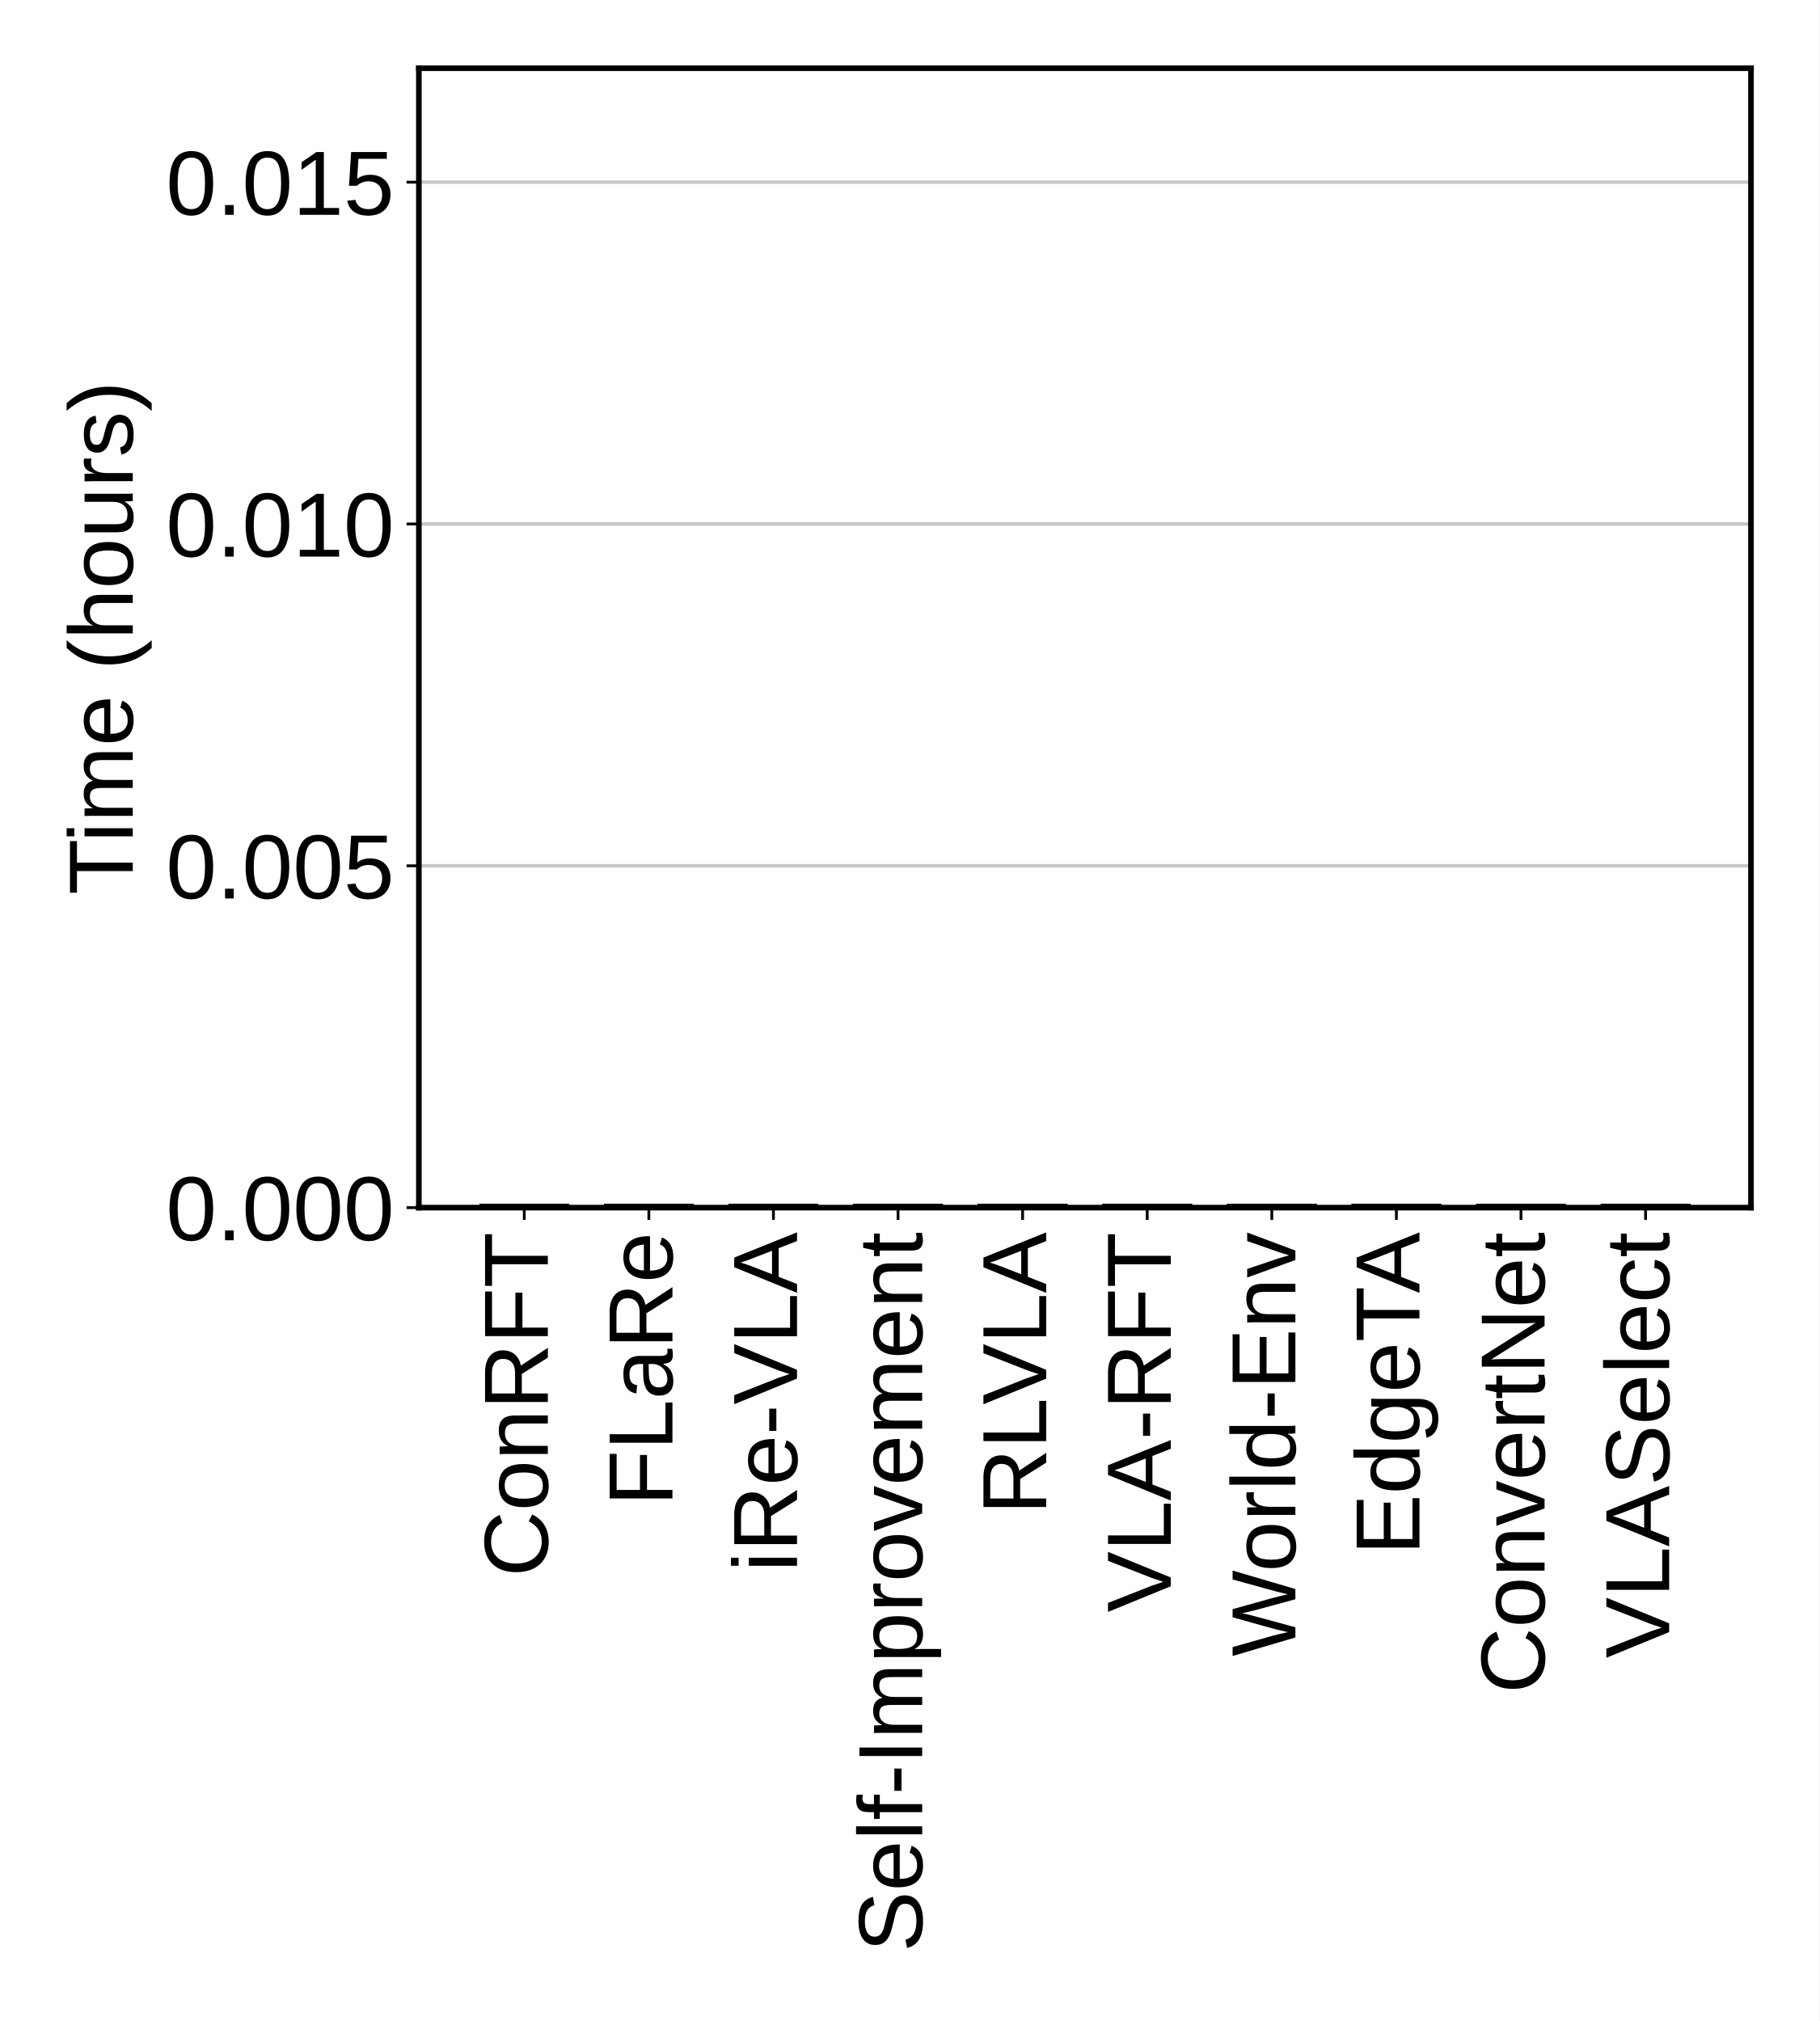
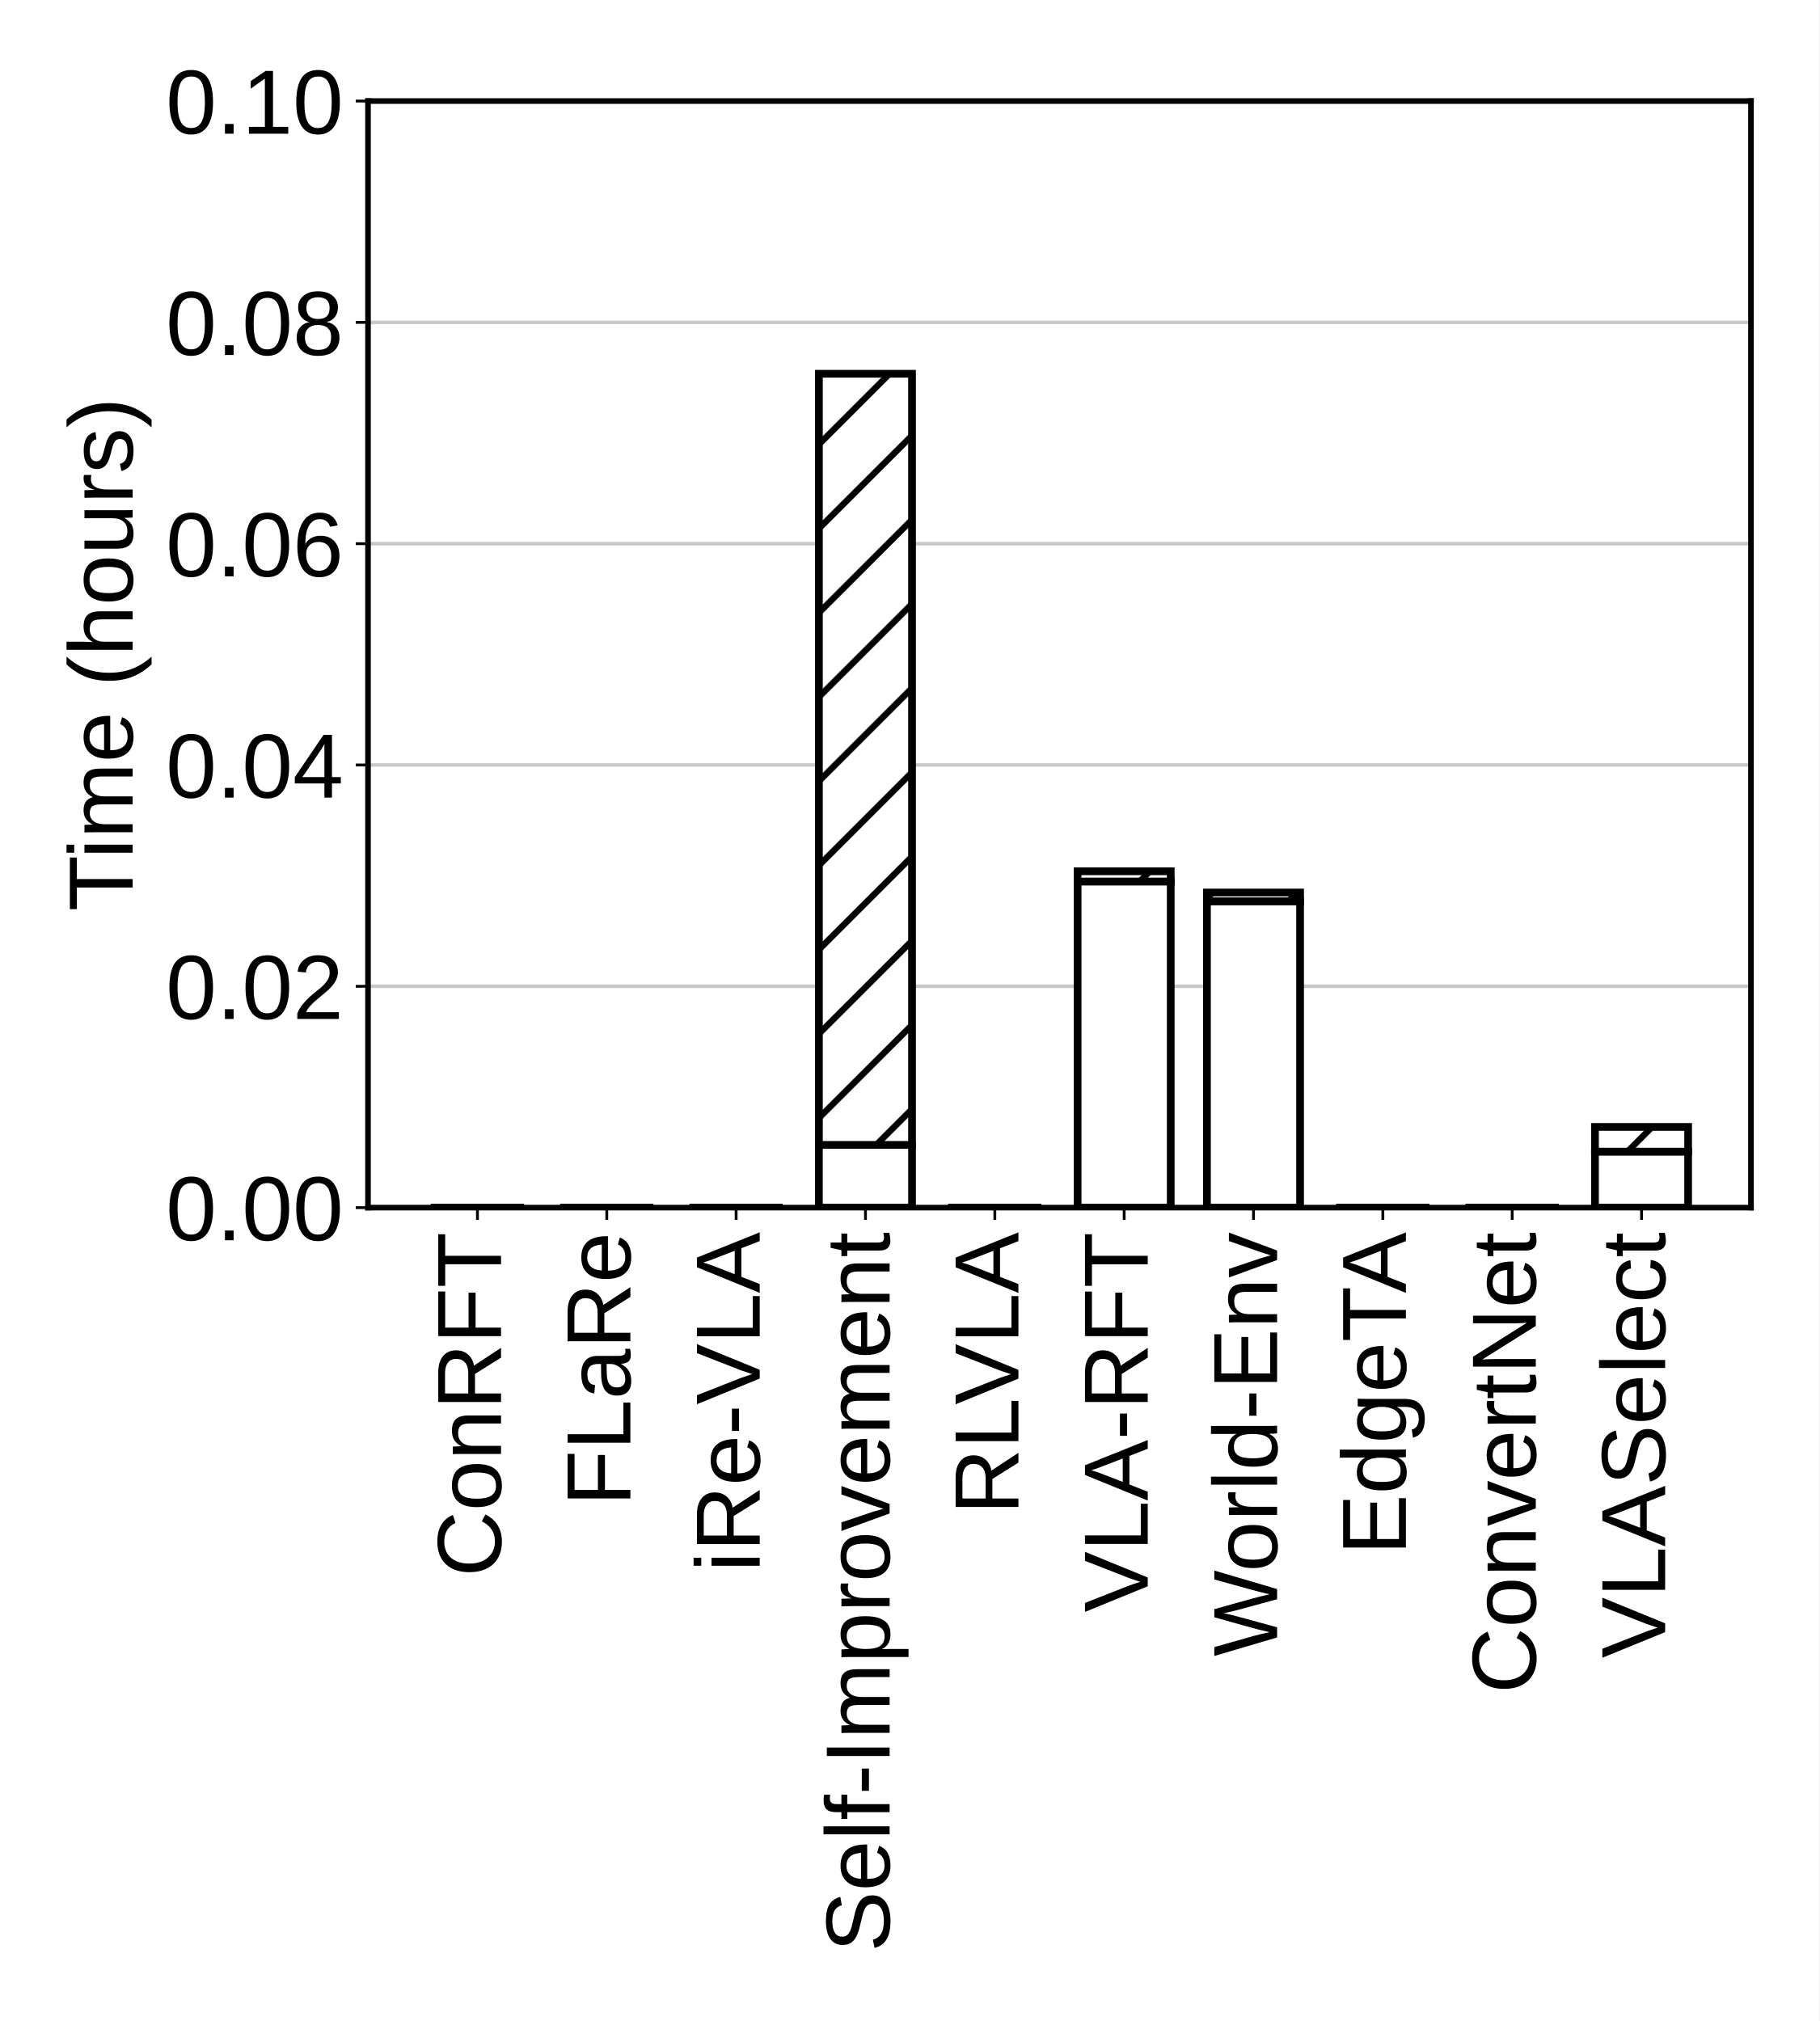
<svg xmlns="http://www.w3.org/2000/svg" xmlns:xlink="http://www.w3.org/1999/xlink" width="518.4pt" height="576pt" viewBox="0 0 518.4 576" version="1.1">
  <defs>
    <style type="text/css">*{stroke-linejoin: round; stroke-linecap: butt}</style>
  </defs>
  <g id="figure_1">
    <g id="patch_1">
      <path d="M 0 576  L 518.4 576  L 518.4 0  L 0 0  z " style="fill: #ffffff" />
    </g>
    <g id="axes_1">
      <g id="patch_2">
-         <path d="M 119.36 344.18  L 498.96 344.18  L 498.96 19.44  L 119.36 19.44  z " style="fill: #ffffff" />
+         <path d="M 104.87 344.18  L 498.96 344.18  L 498.96 28.8  L 104.87 28.8  z " style="fill: #ffffff" />
      </g>
      <g id="matplotlib.axis_1">
        <g id="xtick_1">
          <g id="line2d_1">
            <defs>
-               <path id="m01ffa4999d" d="M 0 0  L 0 3.5  " style="stroke: #000000; stroke-width: 0.8" />
+               <path id="mb8b0e12eef" d="M 0 0  L 0 3.5  " style="stroke: #000000; stroke-width: 0.8" />
            </defs>
            <g>
-               <use xlink:href="#m01ffa4999d" x="149.396" y="344.18" style="stroke: #000000; stroke-width: 0.8" />
+               <use xlink:href="#mb8b0e12eef" x="136.052" y="344.18" style="stroke: #000000; stroke-width: 0.8" />
            </g>
          </g>
          <g id="text_1">
-             <text style="font-size: 26px; font-family: 'Arial', 'DejaVu Sans', 'Liberation Sans', sans-serif" transform="translate(156.1171 449.4112) rotate(-90)">ConRFT</text>
+             <text style="font-size: 26px; font-family: 'Arial', 'DejaVu Sans', 'Liberation Sans', sans-serif" transform="translate(142.7736 449.4112) rotate(-90)">ConRFT</text>
          </g>
        </g>
        <g id="xtick_2">
          <g id="line2d_2">
            <g>
-               <use xlink:href="#m01ffa4999d" x="184.899" y="344.18" style="stroke: #000000; stroke-width: 0.8" />
+               <use xlink:href="#mb8b0e12eef" x="172.911" y="344.18" style="stroke: #000000; stroke-width: 0.8" />
            </g>
          </g>
          <g id="text_2">
-             <text style="font-size: 26px; font-family: 'Arial', 'DejaVu Sans', 'Liberation Sans', sans-serif" transform="translate(191.6203 429.2125) rotate(-90)">FLaRe</text>
+             <text style="font-size: 26px; font-family: 'Arial', 'DejaVu Sans', 'Liberation Sans', sans-serif" transform="translate(179.632 429.2125) rotate(-90)">FLaRe</text>
          </g>
        </g>
        <g id="xtick_3">
          <g id="line2d_3">
            <g>
-               <use xlink:href="#m01ffa4999d" x="220.402" y="344.18" style="stroke: #000000; stroke-width: 0.8" />
+               <use xlink:href="#mb8b0e12eef" x="209.769" y="344.18" style="stroke: #000000; stroke-width: 0.8" />
            </g>
          </g>
          <g id="text_3">
-             <text style="font-size: 26px; font-family: 'Arial', 'DejaVu Sans', 'Liberation Sans', sans-serif" transform="translate(227.1235 447.9934) rotate(-90)">iRe-VLA</text>
+             <text style="font-size: 26px; font-family: 'Arial', 'DejaVu Sans', 'Liberation Sans', sans-serif" transform="translate(216.4904 447.9934) rotate(-90)">iRe-VLA</text>
          </g>
        </g>
        <g id="xtick_4">
          <g id="line2d_4">
            <g>
-               <use xlink:href="#m01ffa4999d" x="255.905" y="344.18" style="stroke: #000000; stroke-width: 0.8" />
+               <use xlink:href="#mb8b0e12eef" x="246.627" y="344.18" style="stroke: #000000; stroke-width: 0.8" />
            </g>
          </g>
          <g id="text_4">
-             <text style="font-size: 26px; font-family: 'Arial', 'DejaVu Sans', 'Liberation Sans', sans-serif" transform="translate(262.7851 556.3484) rotate(-90)">Self-Improvement</text>
+             <text style="font-size: 26px; font-family: 'Arial', 'DejaVu Sans', 'Liberation Sans', sans-serif" transform="translate(253.5072 556.3484) rotate(-90)">Self-Improvement</text>
          </g>
        </g>
        <g id="xtick_5">
          <g id="line2d_5">
            <g>
-               <use xlink:href="#m01ffa4999d" x="291.408" y="344.18" style="stroke: #000000; stroke-width: 0.8" />
+               <use xlink:href="#mb8b0e12eef" x="283.486" y="344.18" style="stroke: #000000; stroke-width: 0.8" />
            </g>
          </g>
          <g id="text_5">
-             <text style="font-size: 26px; font-family: 'Arial', 'DejaVu Sans', 'Liberation Sans', sans-serif" transform="translate(298.1298 431.6419) rotate(-90)">RLVLA</text>
+             <text style="font-size: 26px; font-family: 'Arial', 'DejaVu Sans', 'Liberation Sans', sans-serif" transform="translate(290.2072 431.6419) rotate(-90)">RLVLA</text>
          </g>
        </g>
        <g id="xtick_6">
          <g id="line2d_6">
            <g>
-               <use xlink:href="#m01ffa4999d" x="326.912" y="344.18" style="stroke: #000000; stroke-width: 0.8" />
+               <use xlink:href="#mb8b0e12eef" x="320.344" y="344.18" style="stroke: #000000; stroke-width: 0.8" />
            </g>
          </g>
          <g id="text_6">
-             <text style="font-size: 26px; font-family: 'Arial', 'DejaVu Sans', 'Liberation Sans', sans-serif" transform="translate(333.633 459.5188) rotate(-90)">VLA-RFT</text>
+             <text style="font-size: 26px; font-family: 'Arial', 'DejaVu Sans', 'Liberation Sans', sans-serif" transform="translate(327.0656 459.5188) rotate(-90)">VLA-RFT</text>
          </g>
        </g>
        <g id="xtick_7">
          <g id="line2d_7">
            <g>
-               <use xlink:href="#m01ffa4999d" x="362.415" y="344.18" style="stroke: #000000; stroke-width: 0.8" />
+               <use xlink:href="#mb8b0e12eef" x="357.203" y="344.18" style="stroke: #000000; stroke-width: 0.8" />
            </g>
          </g>
          <g id="text_7">
-             <text style="font-size: 26px; font-family: 'Arial', 'DejaVu Sans', 'Liberation Sans', sans-serif" transform="translate(369.1362 472.0759) rotate(-90)">World-Env</text>
+             <text style="font-size: 26px; font-family: 'Arial', 'DejaVu Sans', 'Liberation Sans', sans-serif" transform="translate(363.924 472.0759) rotate(-90)">World-Env</text>
          </g>
        </g>
        <g id="xtick_8">
          <g id="line2d_8">
            <g>
-               <use xlink:href="#m01ffa4999d" x="397.918" y="344.18" style="stroke: #000000; stroke-width: 0.8" />
+               <use xlink:href="#mb8b0e12eef" x="394.061" y="344.18" style="stroke: #000000; stroke-width: 0.8" />
            </g>
          </g>
          <g id="text_8">
-             <text style="font-size: 26px; font-family: 'Arial', 'DejaVu Sans', 'Liberation Sans', sans-serif" transform="translate(404.487 443.2038) rotate(-90)">EdgeTA</text>
+             <text style="font-size: 26px; font-family: 'Arial', 'DejaVu Sans', 'Liberation Sans', sans-serif" transform="translate(400.6301 443.2038) rotate(-90)">EdgeTA</text>
          </g>
        </g>
        <g id="xtick_9">
          <g id="line2d_9">
            <g>
-               <use xlink:href="#m01ffa4999d" x="433.421" y="344.18" style="stroke: #000000; stroke-width: 0.8" />
+               <use xlink:href="#mb8b0e12eef" x="430.919" y="344.18" style="stroke: #000000; stroke-width: 0.8" />
            </g>
          </g>
          <g id="text_9">
-             <text style="font-size: 26px; font-family: 'Arial', 'DejaVu Sans', 'Liberation Sans', sans-serif" transform="translate(440.1425 482.6709) rotate(-90)">ConvertNet</text>
+             <text style="font-size: 26px; font-family: 'Arial', 'DejaVu Sans', 'Liberation Sans', sans-serif" transform="translate(437.6408 482.6709) rotate(-90)">ConvertNet</text>
          </g>
        </g>
        <g id="xtick_10">
          <g id="line2d_10">
            <g>
-               <use xlink:href="#m01ffa4999d" x="468.924" y="344.18" style="stroke: #000000; stroke-width: 0.8" />
+               <use xlink:href="#mb8b0e12eef" x="467.778" y="344.18" style="stroke: #000000; stroke-width: 0.8" />
            </g>
          </g>
          <g id="text_10">
-             <text style="font-size: 26px; font-family: 'Arial', 'DejaVu Sans', 'Liberation Sans', sans-serif" transform="translate(475.6457 472.5838) rotate(-90)">VLASelect</text>
+             <text style="font-size: 26px; font-family: 'Arial', 'DejaVu Sans', 'Liberation Sans', sans-serif" transform="translate(474.4992 472.5838) rotate(-90)">VLASelect</text>
          </g>
        </g>
      </g>
      <g id="matplotlib.axis_2">
        <g id="ytick_1">
          <g id="line2d_11">
-             <path d="M 119.36 344.18  L 498.96 344.18  " clip-path="url(#pa12ee6a659)" style="fill: none; stroke: #9a9a9a; stroke-opacity: 0.55; stroke-linecap: square" />
+             <path d="M 104.87 344.18  L 498.96 344.18  " clip-path="url(#p62cfc59413)" style="fill: none; stroke: #9a9a9a; stroke-opacity: 0.55; stroke-linecap: square" />
          </g>
          <g id="line2d_12">
            <defs>
-               <path id="m3a06b41e02" d="M 0 0  L -3.5 0  " style="stroke: #000000; stroke-width: 0.8" />
+               <path id="m64ab0a886e" d="M 0 0  L -3.5 0  " style="stroke: #000000; stroke-width: 0.8" />
            </defs>
            <g>
-               <use xlink:href="#m3a06b41e02" x="119.36" y="344.18" style="stroke: #000000; stroke-width: 0.8" />
+               <use xlink:href="#m64ab0a886e" x="104.87" y="344.18" style="stroke: #000000; stroke-width: 0.8" />
            </g>
          </g>
          <g id="text_11">
-             <text style="font-size: 26px; font-family: 'Arial', 'DejaVu Sans', 'Liberation Sans', sans-serif; text-anchor: end" x="112.36" y="353.485" transform="rotate(-0 112.36 353.4852)">0.000</text>
+             <text style="font-size: 26px; font-family: 'Arial', 'DejaVu Sans', 'Liberation Sans', sans-serif; text-anchor: end" x="97.87" y="353.485" transform="rotate(-0 97.87 353.4852)">0.00</text>
          </g>
        </g>
        <g id="ytick_2">
          <g id="line2d_13">
-             <path d="M 119.36 246.758  L 498.96 246.758  " clip-path="url(#pa12ee6a659)" style="fill: none; stroke: #9a9a9a; stroke-opacity: 0.55; stroke-linecap: square" />
+             <path d="M 104.87 281.104  L 498.96 281.104  " clip-path="url(#p62cfc59413)" style="fill: none; stroke: #9a9a9a; stroke-opacity: 0.55; stroke-linecap: square" />
          </g>
          <g id="line2d_14">
            <g>
-               <use xlink:href="#m3a06b41e02" x="119.36" y="246.758" style="stroke: #000000; stroke-width: 0.8" />
+               <use xlink:href="#m64ab0a886e" x="104.87" y="281.104" style="stroke: #000000; stroke-width: 0.8" />
            </g>
          </g>
          <g id="text_12">
-             <text style="font-size: 26px; font-family: 'Arial', 'DejaVu Sans', 'Liberation Sans', sans-serif; text-anchor: end" x="112.36" y="256.063" transform="rotate(-0 112.36 256.0632)">0.005</text>
+             <text style="font-size: 26px; font-family: 'Arial', 'DejaVu Sans', 'Liberation Sans', sans-serif; text-anchor: end" x="97.87" y="290.409" transform="rotate(-0 97.87 290.4092)">0.02</text>
          </g>
        </g>
        <g id="ytick_3">
          <g id="line2d_15">
-             <path d="M 119.36 149.336  L 498.96 149.336  " clip-path="url(#pa12ee6a659)" style="fill: none; stroke: #9a9a9a; stroke-opacity: 0.55; stroke-linecap: square" />
+             <path d="M 104.87 218.028  L 498.96 218.028  " clip-path="url(#p62cfc59413)" style="fill: none; stroke: #9a9a9a; stroke-opacity: 0.55; stroke-linecap: square" />
          </g>
          <g id="line2d_16">
            <g>
-               <use xlink:href="#m3a06b41e02" x="119.36" y="149.336" style="stroke: #000000; stroke-width: 0.8" />
+               <use xlink:href="#m64ab0a886e" x="104.87" y="218.028" style="stroke: #000000; stroke-width: 0.8" />
            </g>
          </g>
          <g id="text_13">
-             <text style="font-size: 26px; font-family: 'Arial', 'DejaVu Sans', 'Liberation Sans', sans-serif; text-anchor: end" x="112.36" y="158.641" transform="rotate(-0 112.36 158.6412)">0.010</text>
+             <text style="font-size: 26px; font-family: 'Arial', 'DejaVu Sans', 'Liberation Sans', sans-serif; text-anchor: end" x="97.87" y="227.333" transform="rotate(-0 97.87 227.3332)">0.04</text>
          </g>
        </g>
        <g id="ytick_4">
          <g id="line2d_17">
-             <path d="M 119.36 51.914  L 498.96 51.914  " clip-path="url(#pa12ee6a659)" style="fill: none; stroke: #9a9a9a; stroke-opacity: 0.55; stroke-linecap: square" />
+             <path d="M 104.87 154.952  L 498.96 154.952  " clip-path="url(#p62cfc59413)" style="fill: none; stroke: #9a9a9a; stroke-opacity: 0.55; stroke-linecap: square" />
          </g>
          <g id="line2d_18">
            <g>
-               <use xlink:href="#m3a06b41e02" x="119.36" y="51.914" style="stroke: #000000; stroke-width: 0.8" />
+               <use xlink:href="#m64ab0a886e" x="104.87" y="154.952" style="stroke: #000000; stroke-width: 0.8" />
            </g>
          </g>
          <g id="text_14">
-             <text style="font-size: 26px; font-family: 'Arial', 'DejaVu Sans', 'Liberation Sans', sans-serif; text-anchor: end" x="112.36" y="61.219" transform="rotate(-0 112.36 61.21916)">0.015</text>
-           </g>
-         </g>
-         <g id="text_15">
-           <text style="font-size: 26px; font-family: 'Arial', 'DejaVu Sans', 'Liberation Sans', sans-serif; text-anchor: middle" x="37.831" y="181.81" transform="rotate(-90 37.83094 181.81)">Time (hours)</text>
+             <text style="font-size: 26px; font-family: 'Arial', 'DejaVu Sans', 'Liberation Sans', sans-serif; text-anchor: end" x="97.87" y="164.257" transform="rotate(-0 97.87 164.2572)">0.06</text>
+           </g>
+         </g>
+         <g id="ytick_5">
+           <g id="line2d_19">
+             <path d="M 104.87 91.876  L 498.96 91.876  " clip-path="url(#p62cfc59413)" style="fill: none; stroke: #9a9a9a; stroke-opacity: 0.55; stroke-linecap: square" />
+           </g>
+           <g id="line2d_20">
+             <g>
+               <use xlink:href="#m64ab0a886e" x="104.87" y="91.876" style="stroke: #000000; stroke-width: 0.8" />
+             </g>
+           </g>
+           <g id="text_15">
+             <text style="font-size: 26px; font-family: 'Arial', 'DejaVu Sans', 'Liberation Sans', sans-serif; text-anchor: end" x="97.87" y="101.181" transform="rotate(-0 97.87 101.1812)">0.08</text>
+           </g>
+         </g>
+         <g id="ytick_6">
+           <g id="line2d_21">
+             <path d="M 104.87 28.8  L 498.96 28.8  " clip-path="url(#p62cfc59413)" style="fill: none; stroke: #9a9a9a; stroke-opacity: 0.55; stroke-linecap: square" />
+           </g>
+           <g id="line2d_22">
+             <g>
+               <use xlink:href="#m64ab0a886e" x="104.87" y="28.8" style="stroke: #000000; stroke-width: 0.8" />
+             </g>
+           </g>
+           <g id="text_16">
+             <text style="font-size: 26px; font-family: 'Arial', 'DejaVu Sans', 'Liberation Sans', sans-serif; text-anchor: end" x="97.87" y="38.105" transform="rotate(-0 97.87 38.10516)">0.10</text>
+           </g>
+         </g>
+         <g id="text_17">
+           <text style="font-size: 26px; font-family: 'Arial', 'DejaVu Sans', 'Liberation Sans', sans-serif; text-anchor: middle" x="37.799" y="186.49" transform="rotate(-90 37.79937 186.49)">Time (hours)</text>
        </g>
      </g>
      <g id="patch_3">
-         <path d="M 136.615 344.18  L 162.177 344.18  L 162.177 344.18  L 136.615 344.18  z " clip-path="url(#pa12ee6a659)" style="fill: #ffffff; stroke: #000000; stroke-width: 2.2; stroke-linejoin: miter" />
+         <path d="M 122.783 344.18  L 149.321 344.18  L 149.321 344.18  L 122.783 344.18  z " clip-path="url(#p62cfc59413)" style="fill: #ffffff; stroke: #000000; stroke-width: 2.2; stroke-linejoin: miter" />
      </g>
      <g id="patch_4">
-         <path d="M 172.118 344.18  L 197.68 344.18  L 197.68 344.18  L 172.118 344.18  z " clip-path="url(#pa12ee6a659)" style="fill: #ffffff; stroke: #000000; stroke-width: 2.2; stroke-linejoin: miter" />
+         <path d="M 159.642 344.18  L 186.18 344.18  L 186.18 344.18  L 159.642 344.18  z " clip-path="url(#p62cfc59413)" style="fill: #ffffff; stroke: #000000; stroke-width: 2.2; stroke-linejoin: miter" />
      </g>
      <g id="patch_5">
-         <path d="M 207.621 344.18  L 233.183 344.18  L 233.183 344.18  L 207.621 344.18  z " clip-path="url(#pa12ee6a659)" style="fill: #ffffff; stroke: #000000; stroke-width: 2.2; stroke-linejoin: miter" />
+         <path d="M 196.5 344.18  L 223.038 344.18  L 223.038 344.18  L 196.5 344.18  z " clip-path="url(#p62cfc59413)" style="fill: #ffffff; stroke: #000000; stroke-width: 2.2; stroke-linejoin: miter" />
      </g>
      <g id="patch_6">
-         <path d="M 243.124 344.18  L 268.686 344.18  L 268.686 344.18  L 243.124 344.18  z " clip-path="url(#pa12ee6a659)" style="fill: #ffffff; stroke: #000000; stroke-width: 2.2; stroke-linejoin: miter" />
+         <path d="M 233.358 344.18  L 259.896 344.18  L 259.896 326.305  L 233.358 326.305  z " clip-path="url(#p62cfc59413)" style="fill: #ffffff; stroke: #000000; stroke-width: 2.2; stroke-linejoin: miter" />
      </g>
      <g id="patch_7">
-         <path d="M 278.627 344.18  L 304.19 344.18  L 304.19 344.18  L 278.627 344.18  z " clip-path="url(#pa12ee6a659)" style="fill: #ffffff; stroke: #000000; stroke-width: 2.2; stroke-linejoin: miter" />
+         <path d="M 270.217 344.18  L 296.755 344.18  L 296.755 344.18  L 270.217 344.18  z " clip-path="url(#p62cfc59413)" style="fill: #ffffff; stroke: #000000; stroke-width: 2.2; stroke-linejoin: miter" />
      </g>
      <g id="patch_8">
-         <path d="M 314.13 344.18  L 339.693 344.18  L 339.693 344.18  L 314.13 344.18  z " clip-path="url(#pa12ee6a659)" style="fill: #ffffff; stroke: #000000; stroke-width: 2.2; stroke-linejoin: miter" />
+         <path d="M 307.075 344.18  L 333.613 344.18  L 333.613 251.239  L 307.075 251.239  z " clip-path="url(#p62cfc59413)" style="fill: #ffffff; stroke: #000000; stroke-width: 2.2; stroke-linejoin: miter" />
      </g>
      <g id="patch_9">
-         <path d="M 349.634 344.18  L 375.196 344.18  L 375.196 344.18  L 349.634 344.18  z " clip-path="url(#pa12ee6a659)" style="fill: #ffffff; stroke: #000000; stroke-width: 2.2; stroke-linejoin: miter" />
+         <path d="M 343.934 344.18  L 370.472 344.18  L 370.472 256.868  L 343.934 256.868  z " clip-path="url(#p62cfc59413)" style="fill: #ffffff; stroke: #000000; stroke-width: 2.2; stroke-linejoin: miter" />
      </g>
      <g id="patch_10">
-         <path d="M 385.137 344.18  L 410.699 344.18  L 410.699 344.18  L 385.137 344.18  z " clip-path="url(#pa12ee6a659)" style="fill: #ffffff; stroke: #000000; stroke-width: 2.2; stroke-linejoin: miter" />
+         <path d="M 380.792 344.18  L 407.33 344.18  L 407.33 344.18  L 380.792 344.18  z " clip-path="url(#p62cfc59413)" style="fill: #ffffff; stroke: #000000; stroke-width: 2.2; stroke-linejoin: miter" />
      </g>
      <g id="patch_11">
-         <path d="M 420.64 344.18  L 446.202 344.18  L 446.202 344.18  L 420.64 344.18  z " clip-path="url(#pa12ee6a659)" style="fill: #ffffff; stroke: #000000; stroke-width: 2.2; stroke-linejoin: miter" />
+         <path d="M 417.65 344.18  L 444.188 344.18  L 444.188 344.18  L 417.65 344.18  z " clip-path="url(#p62cfc59413)" style="fill: #ffffff; stroke: #000000; stroke-width: 2.2; stroke-linejoin: miter" />
      </g>
      <g id="patch_12">
-         <path d="M 456.143 344.18  L 481.705 344.18  L 481.705 344.18  L 456.143 344.18  z " clip-path="url(#pa12ee6a659)" style="fill: #ffffff; stroke: #000000; stroke-width: 2.2; stroke-linejoin: miter" />
+         <path d="M 454.509 344.18  L 481.047 344.18  L 481.047 328.22  L 454.509 328.22  z " clip-path="url(#p62cfc59413)" style="fill: #ffffff; stroke: #000000; stroke-width: 2.2; stroke-linejoin: miter" />
      </g>
      <g id="patch_13">
-         <path d="M 136.615 344.18  L 162.177 344.18  L 162.177 344.18  L 136.615 344.18  z " clip-path="url(#pa12ee6a659)" style="fill: url(#h9f60cc673a); stroke: #000000; stroke-width: 2.2; stroke-linejoin: miter" />
+         <path d="M 122.783 344.18  L 149.321 344.18  L 149.321 344.18  L 122.783 344.18  z " clip-path="url(#p62cfc59413)" style="fill: url(#h1cace6909b); stroke: #000000; stroke-width: 2.2; stroke-linejoin: miter" />
      </g>
      <g id="patch_14">
-         <path d="M 172.118 344.18  L 197.68 344.18  L 197.68 344.18  L 172.118 344.18  z " clip-path="url(#pa12ee6a659)" style="fill: url(#h9f60cc673a); stroke: #000000; stroke-width: 2.2; stroke-linejoin: miter" />
+         <path d="M 159.642 344.18  L 186.18 344.18  L 186.18 344.18  L 159.642 344.18  z " clip-path="url(#p62cfc59413)" style="fill: url(#h1cace6909b); stroke: #000000; stroke-width: 2.2; stroke-linejoin: miter" />
      </g>
      <g id="patch_15">
-         <path d="M 207.621 344.18  L 233.183 344.18  L 233.183 344.18  L 207.621 344.18  z " clip-path="url(#pa12ee6a659)" style="fill: url(#h9f60cc673a); stroke: #000000; stroke-width: 2.2; stroke-linejoin: miter" />
+         <path d="M 196.5 344.18  L 223.038 344.18  L 223.038 344.18  L 196.5 344.18  z " clip-path="url(#p62cfc59413)" style="fill: url(#h1cace6909b); stroke: #000000; stroke-width: 2.2; stroke-linejoin: miter" />
      </g>
      <g id="patch_16">
-         <path d="M 243.124 344.18  L 268.686 344.18  L 268.686 344.18  L 243.124 344.18  z " clip-path="url(#pa12ee6a659)" style="fill: url(#h9f60cc673a); stroke: #000000; stroke-width: 2.2; stroke-linejoin: miter" />
+         <path d="M 233.358 326.305  L 259.896 326.305  L 259.896 106.524  L 233.358 106.524  z " clip-path="url(#p62cfc59413)" style="fill: url(#h1cace6909b); stroke: #000000; stroke-width: 2.2; stroke-linejoin: miter" />
      </g>
      <g id="patch_17">
-         <path d="M 278.627 344.18  L 304.19 344.18  L 304.19 344.18  L 278.627 344.18  z " clip-path="url(#pa12ee6a659)" style="fill: url(#h9f60cc673a); stroke: #000000; stroke-width: 2.2; stroke-linejoin: miter" />
+         <path d="M 270.217 344.18  L 296.755 344.18  L 296.755 344.18  L 270.217 344.18  z " clip-path="url(#p62cfc59413)" style="fill: url(#h1cace6909b); stroke: #000000; stroke-width: 2.2; stroke-linejoin: miter" />
      </g>
      <g id="patch_18">
-         <path d="M 314.13 344.18  L 339.693 344.18  L 339.693 344.18  L 314.13 344.18  z " clip-path="url(#pa12ee6a659)" style="fill: url(#h9f60cc673a); stroke: #000000; stroke-width: 2.2; stroke-linejoin: miter" />
+         <path d="M 307.075 251.239  L 333.613 251.239  L 333.613 248.323  L 307.075 248.323  z " clip-path="url(#p62cfc59413)" style="fill: url(#h1cace6909b); stroke: #000000; stroke-width: 2.2; stroke-linejoin: miter" />
      </g>
      <g id="patch_19">
-         <path d="M 349.634 344.18  L 375.196 344.18  L 375.196 344.18  L 349.634 344.18  z " clip-path="url(#pa12ee6a659)" style="fill: url(#h9f60cc673a); stroke: #000000; stroke-width: 2.2; stroke-linejoin: miter" />
+         <path d="M 343.934 256.868  L 370.472 256.868  L 370.472 254.371  L 343.934 254.371  z " clip-path="url(#p62cfc59413)" style="fill: url(#h1cace6909b); stroke: #000000; stroke-width: 2.2; stroke-linejoin: miter" />
      </g>
      <g id="patch_20">
-         <path d="M 385.137 344.18  L 410.699 344.18  L 410.699 344.18  L 385.137 344.18  z " clip-path="url(#pa12ee6a659)" style="fill: url(#h9f60cc673a); stroke: #000000; stroke-width: 2.2; stroke-linejoin: miter" />
+         <path d="M 380.792 344.18  L 407.33 344.18  L 407.33 344.18  L 380.792 344.18  z " clip-path="url(#p62cfc59413)" style="fill: url(#h1cace6909b); stroke: #000000; stroke-width: 2.2; stroke-linejoin: miter" />
      </g>
      <g id="patch_21">
-         <path d="M 420.64 344.18  L 446.202 344.18  L 446.202 344.18  L 420.64 344.18  z " clip-path="url(#pa12ee6a659)" style="fill: url(#h9f60cc673a); stroke: #000000; stroke-width: 2.2; stroke-linejoin: miter" />
+         <path d="M 417.65 344.18  L 444.188 344.18  L 444.188 344.18  L 417.65 344.18  z " clip-path="url(#p62cfc59413)" style="fill: url(#h1cace6909b); stroke: #000000; stroke-width: 2.2; stroke-linejoin: miter" />
      </g>
      <g id="patch_22">
-         <path d="M 456.143 344.18  L 481.705 344.18  L 481.705 344.18  L 456.143 344.18  z " clip-path="url(#pa12ee6a659)" style="fill: url(#h9f60cc673a); stroke: #000000; stroke-width: 2.2; stroke-linejoin: miter" />
+         <path d="M 454.509 328.22  L 481.047 328.22  L 481.047 321.183  L 454.509 321.183  z " clip-path="url(#p62cfc59413)" style="fill: url(#h1cace6909b); stroke: #000000; stroke-width: 2.2; stroke-linejoin: miter" />
      </g>
      <g id="patch_23">
-         <path d="M 119.36 344.18  L 119.36 19.44  " style="fill: none; stroke: #000000; stroke-width: 1.6; stroke-linejoin: miter; stroke-linecap: square" />
+         <path d="M 104.87 344.18  L 104.87 28.8  " style="fill: none; stroke: #000000; stroke-width: 1.6; stroke-linejoin: miter; stroke-linecap: square" />
      </g>
      <g id="patch_24">
-         <path d="M 498.96 344.18  L 498.96 19.44  " style="fill: none; stroke: #000000; stroke-width: 1.6; stroke-linejoin: miter; stroke-linecap: square" />
+         <path d="M 498.96 344.18  L 498.96 28.8  " style="fill: none; stroke: #000000; stroke-width: 1.6; stroke-linejoin: miter; stroke-linecap: square" />
      </g>
      <g id="patch_25">
-         <path d="M 119.36 344.18  L 498.96 344.18  " style="fill: none; stroke: #000000; stroke-width: 1.6; stroke-linejoin: miter; stroke-linecap: square" />
+         <path d="M 104.87 344.18  L 498.96 344.18  " style="fill: none; stroke: #000000; stroke-width: 1.6; stroke-linejoin: miter; stroke-linecap: square" />
      </g>
      <g id="patch_26">
-         <path d="M 119.36 19.44  L 498.96 19.44  " style="fill: none; stroke: #000000; stroke-width: 1.6; stroke-linejoin: miter; stroke-linecap: square" />
+         <path d="M 104.87 28.8  L 498.96 28.8  " style="fill: none; stroke: #000000; stroke-width: 1.6; stroke-linejoin: miter; stroke-linecap: square" />
      </g>
    </g>
  </g>
  <defs>
-     <clipPath id="pa12ee6a659">
-       <rect x="119.36" y="19.44" width="379.6" height="324.74" />
+     <clipPath id="p62cfc59413">
+       <rect x="104.87" y="28.8" width="394.09" height="315.38" />
    </clipPath>
  </defs>
  <defs>
-     <pattern id="h9f60cc673a" patternUnits="userSpaceOnUse" x="0" y="0" width="72" height="72">
+     <pattern id="h1cace6909b" patternUnits="userSpaceOnUse" x="0" y="0" width="72" height="72">
      <rect x="0" y="0" width="73" height="73" fill="#ffffff" />
      <path d="M -36 36  L 36 -36  M -24 48  L 48 -24  M -12 60  L 60 -12  M 0 72  L 72 0  M 12 84  L 84 12  M 24 96  L 96 24  M 36 108  L 108 36  " style="fill: #000000; stroke: #000000; stroke-width: 1.8; stroke-linecap: butt; stroke-linejoin: miter" />
    </pattern>
  </defs>
</svg>
